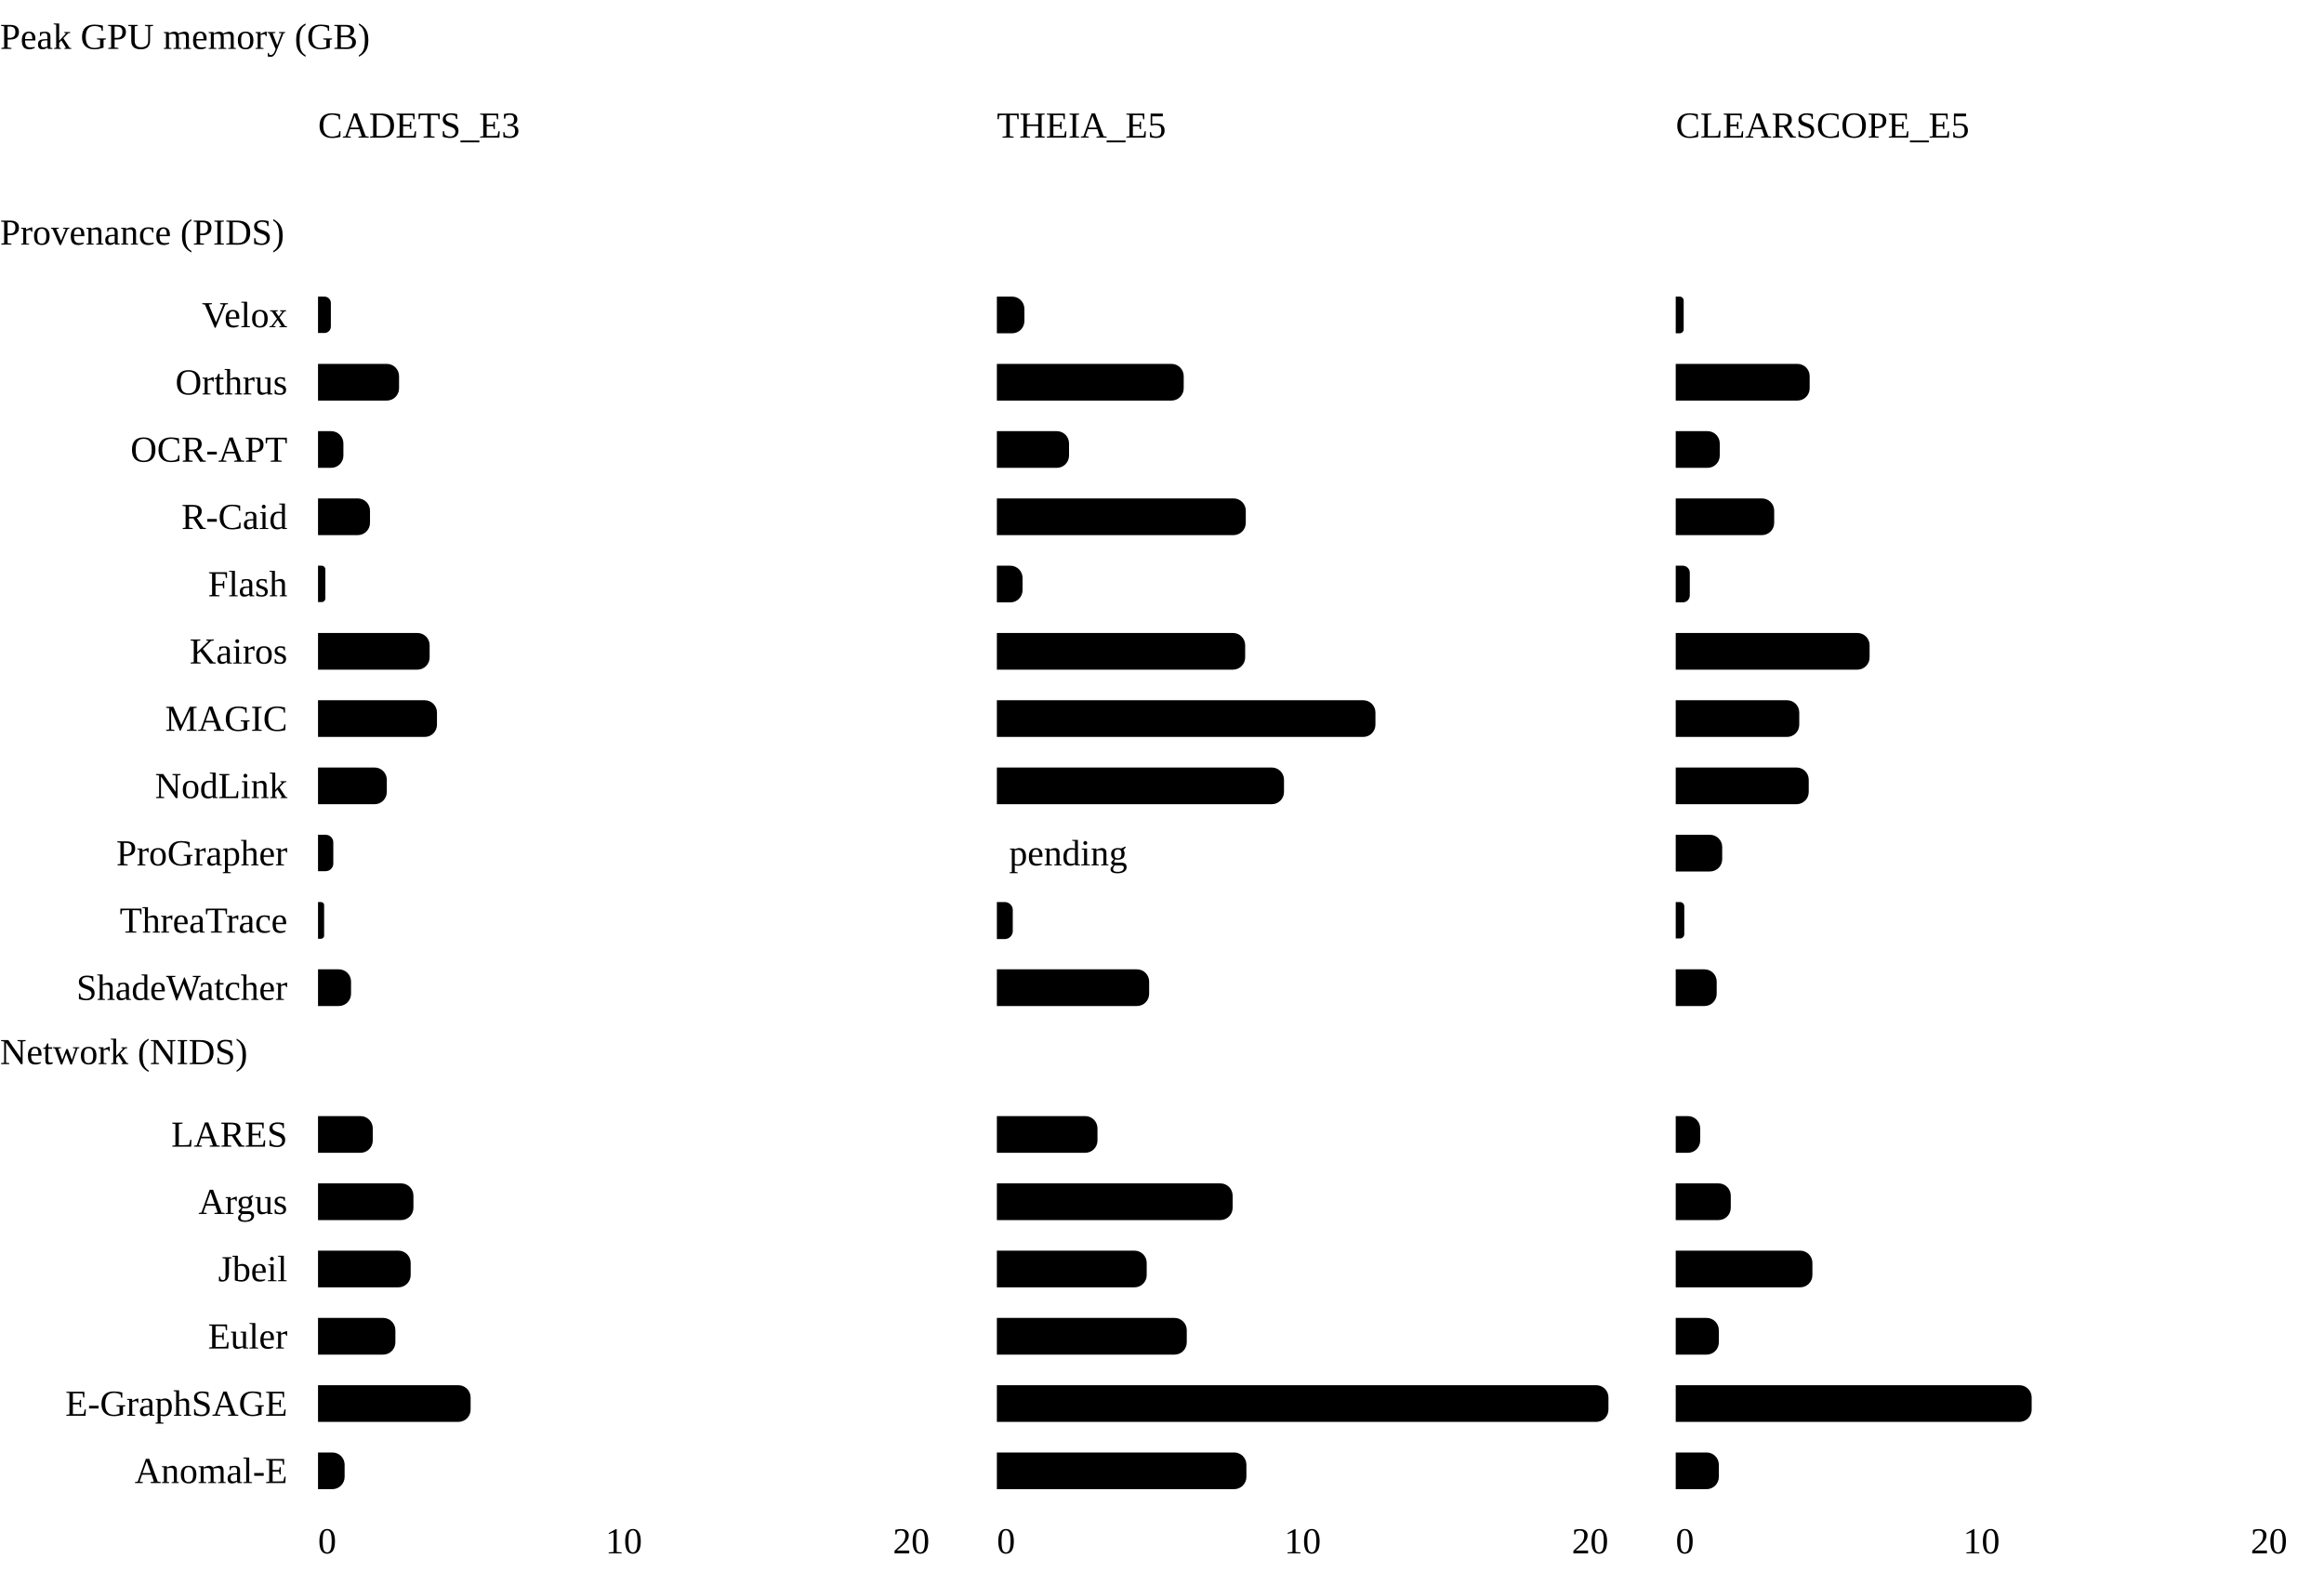
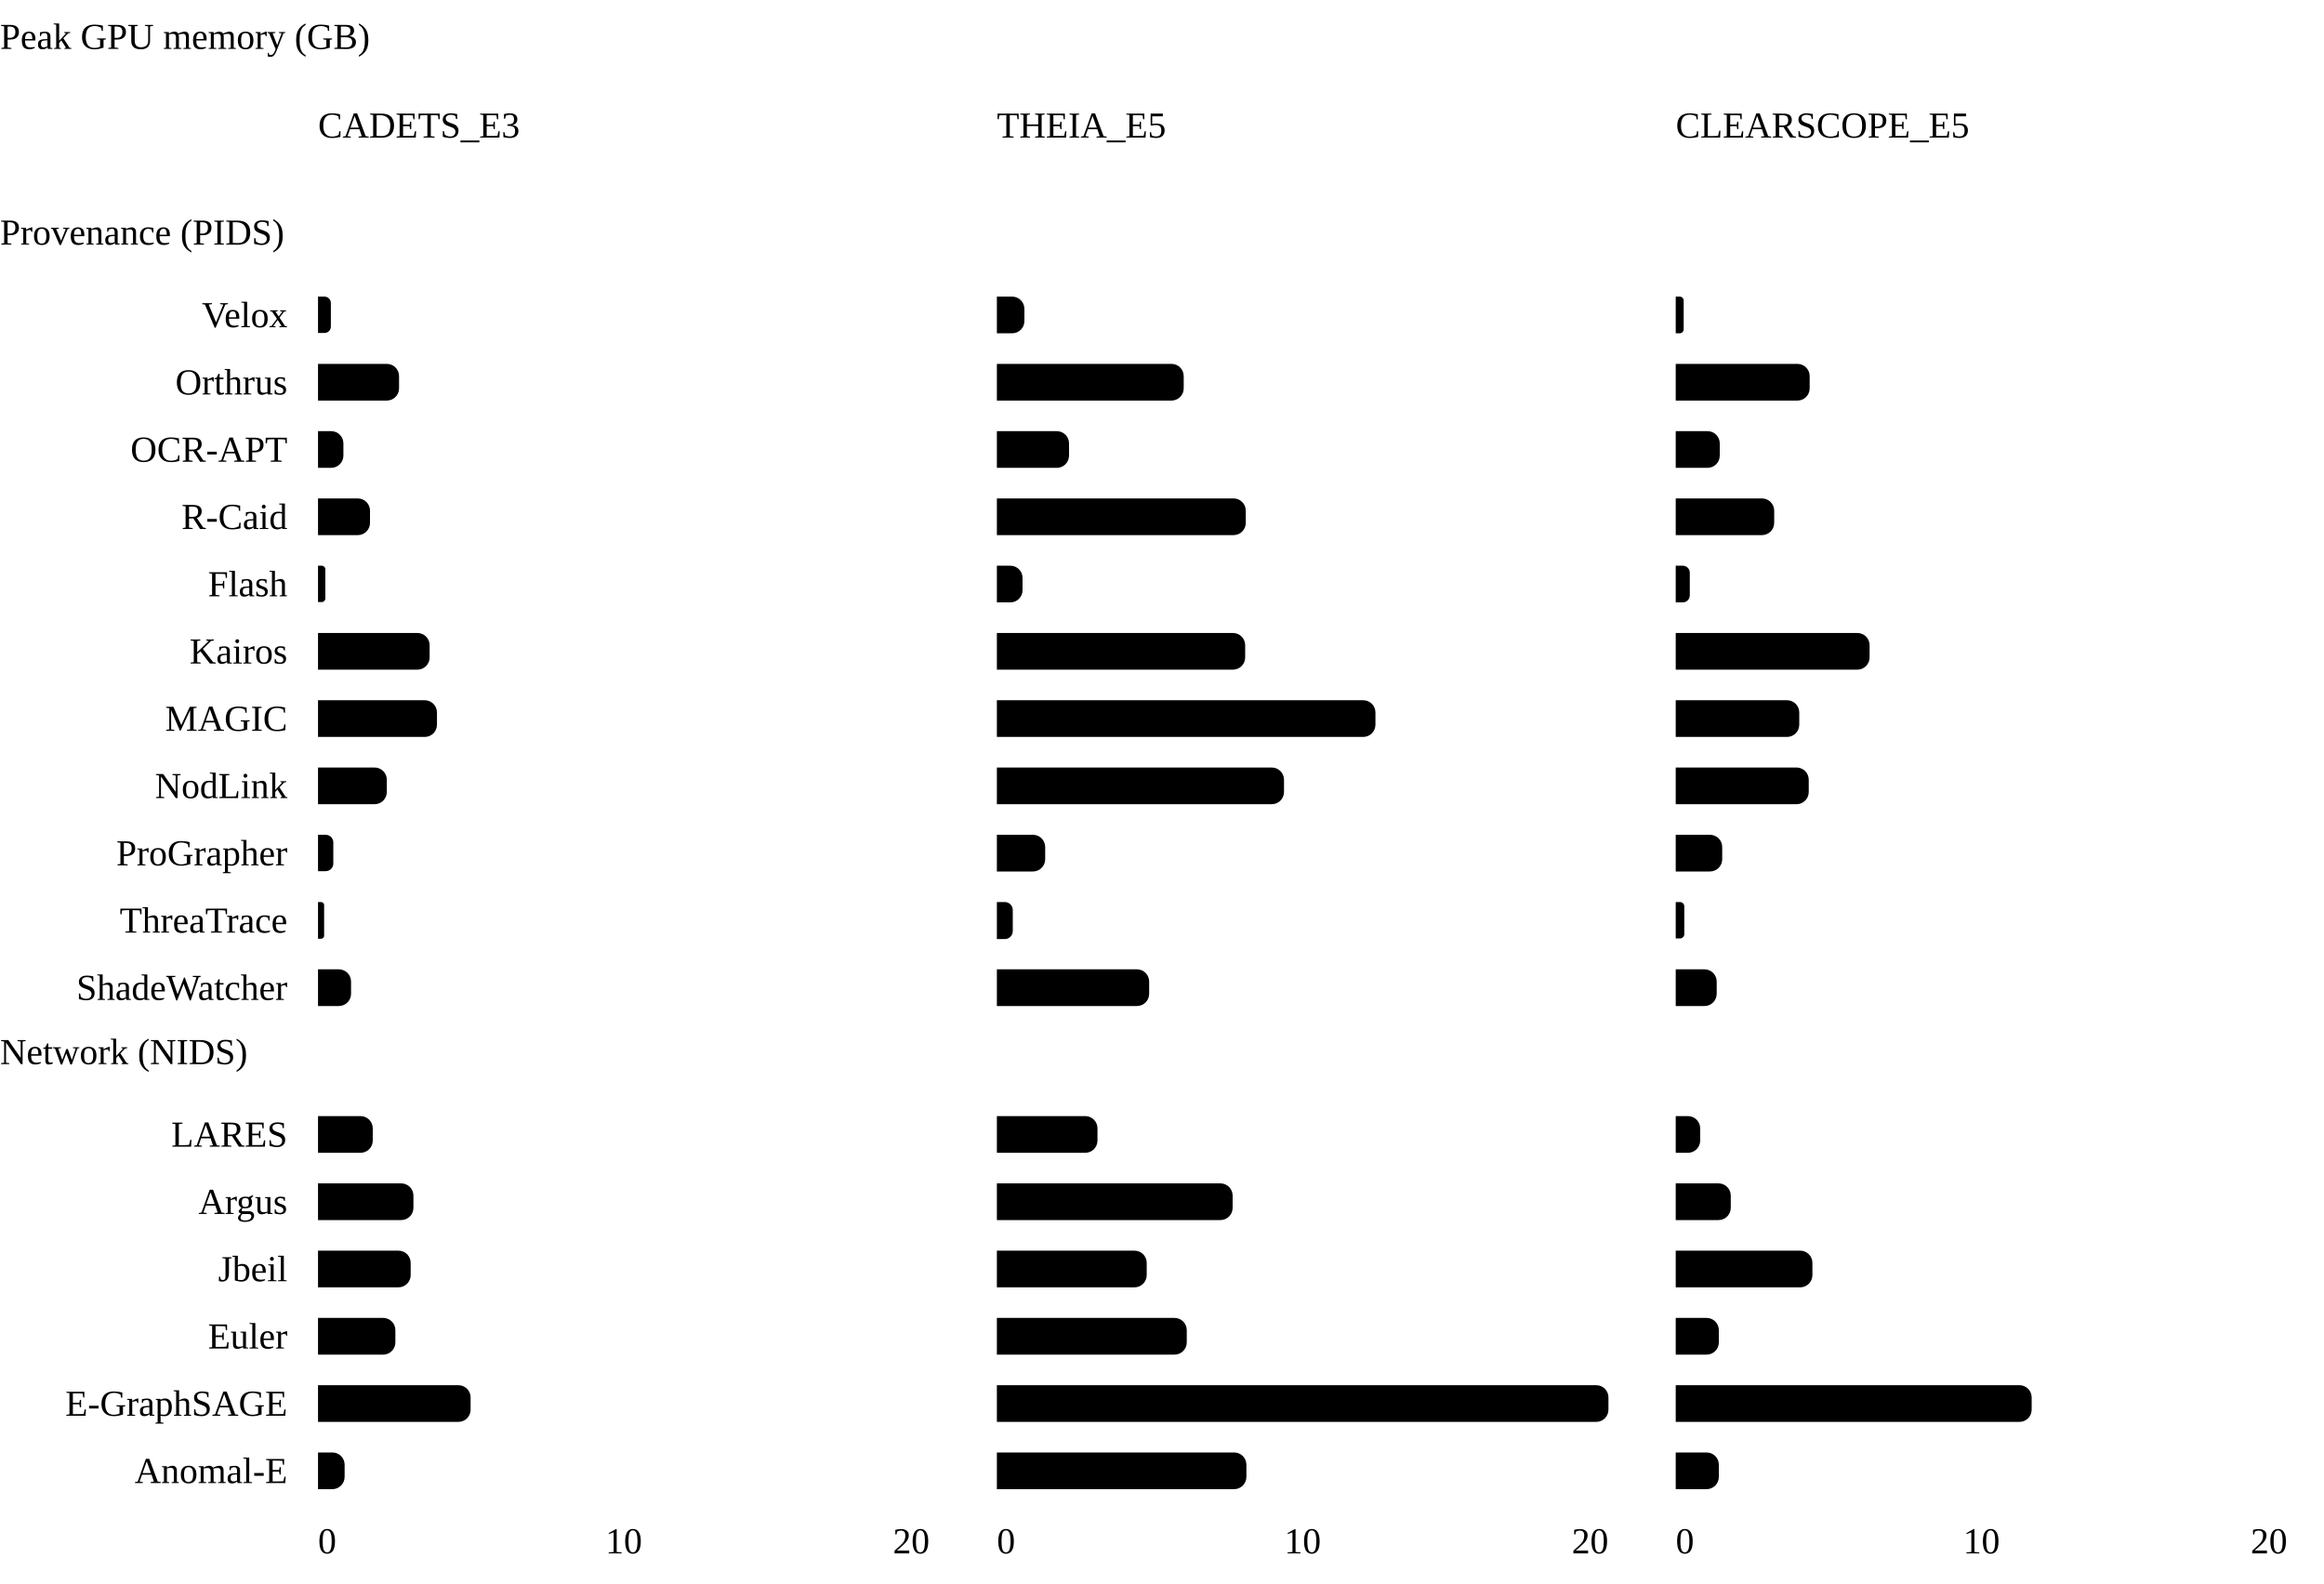
<svg class="pm-bench-chart" viewBox="0 0 760 518" role="img" aria-label="Peak GPU memory (GB) of each system, one panel per dataset: CADETS_E3, THEIA_E5, CLEARSCOPE_E5" preserveAspectRatio="xMinYMin meet">
  <text class="pm-bench-axis" x="0" y="16">Peak GPU memory (GB)</text>
  <text class="pm-bench-panel" x="104.0" y="45">CADETS_E3</text>
  <line class="pm-bench-base" x1="104.0" x2="104.0" y1="58" y2="492" />
  <text class="pm-bench-tick" x="104.0" y="508" text-anchor="start">0</text>
  <line class="pm-bench-grid" x1="204.0" x2="204.0" y1="58" y2="492" />
  <text class="pm-bench-tick" x="204.0" y="508" text-anchor="middle">10</text>
  <line class="pm-bench-grid" x1="304.0" x2="304.0" y1="58" y2="492" />
  <text class="pm-bench-tick" x="304.0" y="508" text-anchor="end">20</text>
  <text class="pm-bench-panel" x="326.0" y="45">THEIA_E5</text>
  <line class="pm-bench-base" x1="326.0" x2="326.0" y1="58" y2="492" />
  <text class="pm-bench-tick" x="326.0" y="508" text-anchor="start">0</text>
  <line class="pm-bench-grid" x1="426.0" x2="426.0" y1="58" y2="492" />
  <text class="pm-bench-tick" x="426.0" y="508" text-anchor="middle">10</text>
  <line class="pm-bench-grid" x1="526.0" x2="526.0" y1="58" y2="492" />
  <text class="pm-bench-tick" x="526.0" y="508" text-anchor="end">20</text>
  <text class="pm-bench-panel" x="548.0" y="45">CLEARSCOPE_E5</text>
  <line class="pm-bench-base" x1="548.0" x2="548.0" y1="58" y2="492" />
  <text class="pm-bench-tick" x="548.0" y="508" text-anchor="start">0</text>
  <line class="pm-bench-grid" x1="648.0" x2="648.0" y1="58" y2="492" />
  <text class="pm-bench-tick" x="648.0" y="508" text-anchor="middle">10</text>
  <line class="pm-bench-grid" x1="748.0" x2="748.0" y1="58" y2="492" />
  <text class="pm-bench-tick" x="748.0" y="508" text-anchor="end">20</text>
  <text class="pm-bench-family pm-bench-family--prov" x="0" y="80">Provenance (PIDS)</text>
  <text class="pm-bench-label" x="94" y="107.0" text-anchor="end">Velox</text>
  <g class="pm-bench-hit" data-tip="Velox on CADETS_E3: 0.4 GB" role="img" aria-label="Velox on CADETS_E3: 0.4 GB">
    <rect x="104.0" y="92.0" width="200.0" height="22" fill="transparent" />
    <path class="pm-bench-bar pm-single" d="M104.0 97.0h2.1a2.1 2.1 0 0 1 2.1 2.1v7.7a2.1 2.1 0 0 1 -2.1 2.1h-2.1Z" />
  </g>
  <g class="pm-bench-hit" data-tip="Velox on THEIA_E5: 0.9 GB" role="img" aria-label="Velox on THEIA_E5: 0.9 GB">
    <rect x="326.0" y="92.0" width="200.0" height="22" fill="transparent" />
    <path class="pm-bench-bar pm-single" d="M326.0 97.0h5.0a4.0 4.0 0 0 1 4.0 4.0v4.0a4.0 4.0 0 0 1 -4.0 4.0h-5.0Z" />
  </g>
  <g class="pm-bench-hit" data-tip="Velox on CLEARSCOPE_E5: 0.3 GB" role="img" aria-label="Velox on CLEARSCOPE_E5: 0.3 GB">
    <rect x="548.0" y="92.0" width="200.0" height="22" fill="transparent" />
    <path class="pm-bench-bar pm-single" d="M548.0 97.0h1.3a1.3 1.3 0 0 1 1.3 1.3v9.4a1.3 1.3 0 0 1 -1.3 1.3h-1.3Z" />
  </g>
  <text class="pm-bench-label" x="94" y="129.0" text-anchor="end">Orthrus</text>
  <g class="pm-bench-hit" data-tip="Orthrus on CADETS_E3: 2.6 GB" role="img" aria-label="Orthrus on CADETS_E3: 2.6 GB">
    <rect x="104.0" y="114.0" width="200.0" height="22" fill="transparent" />
    <path class="pm-bench-bar pm-single" d="M104.0 119.0h22.5a4.0 4.0 0 0 1 4.0 4.0v4.0a4.0 4.0 0 0 1 -4.0 4.0h-22.5Z" />
  </g>
  <g class="pm-bench-hit" data-tip="Orthrus on THEIA_E5: 6.1 GB" role="img" aria-label="Orthrus on THEIA_E5: 6.1 GB">
    <rect x="326.0" y="114.0" width="200.0" height="22" fill="transparent" />
    <path class="pm-bench-bar pm-single" d="M326.0 119.0h57.1a4.0 4.0 0 0 1 4.0 4.0v4.0a4.0 4.0 0 0 1 -4.0 4.0h-57.1Z" />
  </g>
  <g class="pm-bench-hit" data-tip="Orthrus on CLEARSCOPE_E5: 4.4 GB" role="img" aria-label="Orthrus on CLEARSCOPE_E5: 4.4 GB">
    <rect x="548.0" y="114.0" width="200.0" height="22" fill="transparent" />
    <path class="pm-bench-bar pm-single" d="M548.0 119.0h39.8a4.0 4.0 0 0 1 4.0 4.0v4.0a4.0 4.0 0 0 1 -4.0 4.0h-39.8Z" />
  </g>
  <text class="pm-bench-label" x="94" y="151.0" text-anchor="end">OCR-APT</text>
  <g class="pm-bench-hit" data-tip="OCR-APT on CADETS_E3: 0.8 GB" role="img" aria-label="OCR-APT on CADETS_E3: 0.8 GB">
    <rect x="104.0" y="136.0" width="200.0" height="22" fill="transparent" />
    <path class="pm-bench-bar pm-single" d="M104.0 141.0h4.3a4.0 4.0 0 0 1 4.0 4.0v4.0a4.0 4.0 0 0 1 -4.0 4.0h-4.3Z" />
  </g>
  <g class="pm-bench-hit" data-tip="OCR-APT on THEIA_E5: 2.4 GB" role="img" aria-label="OCR-APT on THEIA_E5: 2.4 GB">
    <rect x="326.0" y="136.0" width="200.0" height="22" fill="transparent" />
    <path class="pm-bench-bar pm-single" d="M326.0 141.0h19.6a4.0 4.0 0 0 1 4.0 4.0v4.0a4.0 4.0 0 0 1 -4.0 4.0h-19.6Z" />
  </g>
  <g class="pm-bench-hit" data-tip="OCR-APT on CLEARSCOPE_E5: 1.4 GB" role="img" aria-label="OCR-APT on CLEARSCOPE_E5: 1.4 GB">
    <rect x="548.0" y="136.0" width="200.0" height="22" fill="transparent" />
    <path class="pm-bench-bar pm-single" d="M548.0 141.0h10.4a4.0 4.0 0 0 1 4.0 4.0v4.0a4.0 4.0 0 0 1 -4.0 4.0h-10.4Z" />
  </g>
  <text class="pm-bench-label" x="94" y="173.0" text-anchor="end">R-Caid</text>
  <g class="pm-bench-hit" data-tip="R-Caid on CADETS_E3: 1.7 GB" role="img" aria-label="R-Caid on CADETS_E3: 1.7 GB">
    <rect x="104.0" y="158.0" width="200.0" height="22" fill="transparent" />
    <path class="pm-bench-bar pm-single" d="M104.0 163.0h13.0a4.0 4.0 0 0 1 4.0 4.0v4.0a4.0 4.0 0 0 1 -4.0 4.0h-13.0Z" />
  </g>
  <g class="pm-bench-hit" data-tip="R-Caid on THEIA_E5: 8.1 GB" role="img" aria-label="R-Caid on THEIA_E5: 8.1 GB">
    <rect x="326.0" y="158.0" width="200.0" height="22" fill="transparent" />
    <path class="pm-bench-bar pm-single" d="M326.0 163.0h77.4a4.0 4.0 0 0 1 4.0 4.0v4.0a4.0 4.0 0 0 1 -4.0 4.0h-77.4Z" />
  </g>
  <g class="pm-bench-hit" data-tip="R-Caid on CLEARSCOPE_E5: 3.2 GB" role="img" aria-label="R-Caid on CLEARSCOPE_E5: 3.2 GB">
    <rect x="548.0" y="158.0" width="200.0" height="22" fill="transparent" />
    <path class="pm-bench-bar pm-single" d="M548.0 163.0h28.2a4.0 4.0 0 0 1 4.0 4.0v4.0a4.0 4.0 0 0 1 -4.0 4.0h-28.2Z" />
  </g>
  <text class="pm-bench-label" x="94" y="195.0" text-anchor="end">Flash</text>
  <g class="pm-bench-hit" data-tip="Flash on CADETS_E3: 0.2 GB" role="img" aria-label="Flash on CADETS_E3: 0.2 GB">
    <rect x="104.0" y="180.0" width="200.0" height="22" fill="transparent" />
    <path class="pm-bench-bar pm-single" d="M104.0 185.0h1.2a1.2 1.2 0 0 1 1.2 1.2v9.5a1.2 1.2 0 0 1 -1.2 1.2h-1.2Z" />
  </g>
  <g class="pm-bench-hit" data-tip="Flash on THEIA_E5: 0.8 GB" role="img" aria-label="Flash on THEIA_E5: 0.8 GB">
    <rect x="326.0" y="180.0" width="200.0" height="22" fill="transparent" />
    <path class="pm-bench-bar pm-single" d="M326.0 185.0h4.4a4.0 4.0 0 0 1 4.0 4.0v4.0a4.0 4.0 0 0 1 -4.0 4.0h-4.4Z" />
  </g>
  <g class="pm-bench-hit" data-tip="Flash on CLEARSCOPE_E5: 0.5 GB" role="img" aria-label="Flash on CLEARSCOPE_E5: 0.5 GB">
    <rect x="548.0" y="180.0" width="200.0" height="22" fill="transparent" />
    <path class="pm-bench-bar pm-single" d="M548.0 185.0h2.3a2.3 2.3 0 0 1 2.3 2.3v7.4a2.3 2.3 0 0 1 -2.3 2.3h-2.3Z" />
  </g>
  <text class="pm-bench-label" x="94" y="217.0" text-anchor="end">Kairos</text>
  <g class="pm-bench-hit" data-tip="Kairos on CADETS_E3: 3.6 GB" role="img" aria-label="Kairos on CADETS_E3: 3.6 GB">
    <rect x="104.0" y="202.0" width="200.0" height="22" fill="transparent" />
    <path class="pm-bench-bar pm-single" d="M104.0 207.0h32.5a4.0 4.0 0 0 1 4.0 4.0v4.0a4.0 4.0 0 0 1 -4.0 4.0h-32.5Z" />
  </g>
  <g class="pm-bench-hit" data-tip="Kairos on THEIA_E5: 8.1 GB" role="img" aria-label="Kairos on THEIA_E5: 8.1 GB">
    <rect x="326.0" y="202.0" width="200.0" height="22" fill="transparent" />
    <path class="pm-bench-bar pm-single" d="M326.0 207.0h77.2a4.0 4.0 0 0 1 4.0 4.0v4.0a4.0 4.0 0 0 1 -4.0 4.0h-77.2Z" />
  </g>
  <g class="pm-bench-hit" data-tip="Kairos on CLEARSCOPE_E5: 6.3 GB" role="img" aria-label="Kairos on CLEARSCOPE_E5: 6.3 GB">
    <rect x="548.0" y="202.0" width="200.0" height="22" fill="transparent" />
    <path class="pm-bench-bar pm-single" d="M548.0 207.0h59.4a4.0 4.0 0 0 1 4.0 4.0v4.0a4.0 4.0 0 0 1 -4.0 4.0h-59.4Z" />
  </g>
  <text class="pm-bench-label" x="94" y="239.0" text-anchor="end">MAGIC</text>
  <g class="pm-bench-hit" data-tip="MAGIC on CADETS_E3: 3.9 GB" role="img" aria-label="MAGIC on CADETS_E3: 3.9 GB">
    <rect x="104.0" y="224.0" width="200.0" height="22" fill="transparent" />
    <path class="pm-bench-bar pm-single" d="M104.0 229.0h34.9a4.0 4.0 0 0 1 4.0 4.0v4.0a4.0 4.0 0 0 1 -4.0 4.0h-34.9Z" />
  </g>
  <g class="pm-bench-hit" data-tip="MAGIC on THEIA_E5: 12.4 GB" role="img" aria-label="MAGIC on THEIA_E5: 12.4 GB">
    <rect x="326.0" y="224.0" width="200.0" height="22" fill="transparent" />
    <path class="pm-bench-bar pm-single" d="M326.0 229.0h119.8a4.0 4.0 0 0 1 4.0 4.0v4.0a4.0 4.0 0 0 1 -4.0 4.0h-119.8Z" />
  </g>
  <g class="pm-bench-hit" data-tip="MAGIC on CLEARSCOPE_E5: 4.0 GB" role="img" aria-label="MAGIC on CLEARSCOPE_E5: 4.0 GB">
    <rect x="548.0" y="224.0" width="200.0" height="22" fill="transparent" />
    <path class="pm-bench-bar pm-single" d="M548.0 229.0h36.4a4.0 4.0 0 0 1 4.0 4.0v4.0a4.0 4.0 0 0 1 -4.0 4.0h-36.4Z" />
  </g>
  <text class="pm-bench-label" x="94" y="261.0" text-anchor="end">NodLink</text>
  <g class="pm-bench-hit" data-tip="NodLink on CADETS_E3: 2.2 GB" role="img" aria-label="NodLink on CADETS_E3: 2.2 GB">
    <rect x="104.0" y="246.0" width="200.0" height="22" fill="transparent" />
    <path class="pm-bench-bar pm-single" d="M104.0 251.0h18.5a4.0 4.0 0 0 1 4.0 4.0v4.0a4.0 4.0 0 0 1 -4.0 4.0h-18.5Z" />
  </g>
  <g class="pm-bench-hit" data-tip="NodLink on THEIA_E5: 9.4 GB" role="img" aria-label="NodLink on THEIA_E5: 9.4 GB">
    <rect x="326.0" y="246.0" width="200.0" height="22" fill="transparent" />
    <path class="pm-bench-bar pm-single" d="M326.0 251.0h89.9a4.0 4.0 0 0 1 4.0 4.0v4.0a4.0 4.0 0 0 1 -4.0 4.0h-89.9Z" />
  </g>
  <g class="pm-bench-hit" data-tip="NodLink on CLEARSCOPE_E5: 4.3 GB" role="img" aria-label="NodLink on CLEARSCOPE_E5: 4.3 GB">
    <rect x="548.0" y="246.0" width="200.0" height="22" fill="transparent" />
    <path class="pm-bench-bar pm-single" d="M548.0 251.0h39.5a4.0 4.0 0 0 1 4.0 4.0v4.0a4.0 4.0 0 0 1 -4.0 4.0h-39.5Z" />
  </g>
  <text class="pm-bench-label" x="94" y="283.0" text-anchor="end">ProGrapher</text>
  <g class="pm-bench-hit" data-tip="ProGrapher on CADETS_E3: 0.5 GB" role="img" aria-label="ProGrapher on CADETS_E3: 0.5 GB">
    <rect x="104.0" y="268.0" width="200.0" height="22" fill="transparent" />
    <path class="pm-bench-bar pm-single" d="M104.0 273.0h2.5a2.5 2.5 0 0 1 2.5 2.5v6.9a2.5 2.5 0 0 1 -2.5 2.5h-2.5Z" />
  </g>
-   <text class="pm-bench-note" x="330.0" y="283.0">pending</text>
+   <g class="pm-bench-hit" data-tip="ProGrapher on THEIA_E5: 1.6 GB" role="img" aria-label="ProGrapher on THEIA_E5: 1.6 GB">
+     <rect x="326.0" y="268.0" width="200.0" height="22" fill="transparent" />
+     <path class="pm-bench-bar pm-single" d="M326.0 273.0h11.8a4.0 4.0 0 0 1 4.0 4.0v4.0a4.0 4.0 0 0 1 -4.0 4.0h-11.8Z" />
+   </g>
  <g class="pm-bench-hit" data-tip="ProGrapher on CLEARSCOPE_E5: 1.5 GB" role="img" aria-label="ProGrapher on CLEARSCOPE_E5: 1.5 GB">
    <rect x="548.0" y="268.0" width="200.0" height="22" fill="transparent" />
    <path class="pm-bench-bar pm-single" d="M548.0 273.0h11.2a4.0 4.0 0 0 1 4.0 4.0v4.0a4.0 4.0 0 0 1 -4.0 4.0h-11.2Z" />
  </g>
  <text class="pm-bench-label" x="94" y="305.0" text-anchor="end">ThreaTrace</text>
  <g class="pm-bench-hit" data-tip="ThreaTrace on CADETS_E3: 0.1 GB" role="img" aria-label="ThreaTrace on CADETS_E3: 0.1 GB">
    <rect x="104.0" y="290.0" width="200.0" height="22" fill="transparent" />
    <path class="pm-bench-bar pm-single" d="M104.0 295.0h1.0a1.0 1.0 0 0 1 1.0 1.0v10.0a1.0 1.0 0 0 1 -1.0 1.0h-1.0Z" />
  </g>
  <g class="pm-bench-hit" data-tip="ThreaTrace on THEIA_E5: 0.5 GB" role="img" aria-label="ThreaTrace on THEIA_E5: 0.5 GB">
    <rect x="326.0" y="290.0" width="200.0" height="22" fill="transparent" />
    <path class="pm-bench-bar pm-single" d="M326.0 295.0h2.6a2.6 2.6 0 0 1 2.6 2.6v6.9a2.6 2.6 0 0 1 -2.6 2.6h-2.6Z" />
  </g>
  <g class="pm-bench-hit" data-tip="ThreaTrace on CLEARSCOPE_E5: 0.3 GB" role="img" aria-label="ThreaTrace on CLEARSCOPE_E5: 0.3 GB">
    <rect x="548.0" y="290.0" width="200.0" height="22" fill="transparent" />
    <path class="pm-bench-bar pm-single" d="M548.0 295.0h1.4a1.4 1.4 0 0 1 1.4 1.4v9.1a1.4 1.4 0 0 1 -1.4 1.4h-1.4Z" />
  </g>
  <text class="pm-bench-label" x="94" y="327.0" text-anchor="end">ShadeWatcher</text>
  <g class="pm-bench-hit" data-tip="ShadeWatcher on CADETS_E3: 1.1 GB" role="img" aria-label="ShadeWatcher on CADETS_E3: 1.1 GB">
    <rect x="104.0" y="312.0" width="200.0" height="22" fill="transparent" />
    <path class="pm-bench-bar pm-single" d="M104.0 317.0h6.8a4.0 4.0 0 0 1 4.0 4.0v4.0a4.0 4.0 0 0 1 -4.0 4.0h-6.8Z" />
  </g>
  <g class="pm-bench-hit" data-tip="ShadeWatcher on THEIA_E5: 5.0 GB" role="img" aria-label="ShadeWatcher on THEIA_E5: 5.0 GB">
    <rect x="326.0" y="312.0" width="200.0" height="22" fill="transparent" />
    <path class="pm-bench-bar pm-single" d="M326.0 317.0h45.8a4.0 4.0 0 0 1 4.0 4.0v4.0a4.0 4.0 0 0 1 -4.0 4.0h-45.8Z" />
  </g>
  <g class="pm-bench-hit" data-tip="ShadeWatcher on CLEARSCOPE_E5: 1.3 GB" role="img" aria-label="ShadeWatcher on CLEARSCOPE_E5: 1.3 GB">
    <rect x="548.0" y="312.0" width="200.0" height="22" fill="transparent" />
    <path class="pm-bench-bar pm-single" d="M548.0 317.0h9.4a4.0 4.0 0 0 1 4.0 4.0v4.0a4.0 4.0 0 0 1 -4.0 4.0h-9.4Z" />
  </g>
  <text class="pm-bench-family pm-bench-family--net" x="0" y="348">Network (NIDS)</text>
  <text class="pm-bench-label" x="94" y="375.0" text-anchor="end">LARES</text>
  <g class="pm-bench-hit" data-tip="LARES on CADETS_E3: 1.8 GB" role="img" aria-label="LARES on CADETS_E3: 1.8 GB">
    <rect x="104.0" y="360.0" width="200.0" height="22" fill="transparent" />
    <path class="pm-bench-bar pm-single" d="M104.0 365.0h13.9a4.0 4.0 0 0 1 4.0 4.0v4.0a4.0 4.0 0 0 1 -4.0 4.0h-13.9Z" />
  </g>
  <g class="pm-bench-hit" data-tip="LARES on THEIA_E5: 3.3 GB" role="img" aria-label="LARES on THEIA_E5: 3.3 GB">
    <rect x="326.0" y="360.0" width="200.0" height="22" fill="transparent" />
    <path class="pm-bench-bar pm-single" d="M326.0 365.0h28.9a4.0 4.0 0 0 1 4.0 4.0v4.0a4.0 4.0 0 0 1 -4.0 4.0h-28.9Z" />
  </g>
  <g class="pm-bench-hit" data-tip="LARES on CLEARSCOPE_E5: 0.8 GB" role="img" aria-label="LARES on CLEARSCOPE_E5: 0.8 GB">
    <rect x="548.0" y="360.0" width="200.0" height="22" fill="transparent" />
    <path class="pm-bench-bar pm-single" d="M548.0 365.0h4.0a4.0 4.0 0 0 1 4.0 4.0v4.0a4.0 4.0 0 0 1 -4.0 4.0h-4.0Z" />
  </g>
  <text class="pm-bench-label" x="94" y="397.0" text-anchor="end">Argus</text>
  <g class="pm-bench-hit" data-tip="Argus on CADETS_E3: 3.1 GB" role="img" aria-label="Argus on CADETS_E3: 3.1 GB">
    <rect x="104.0" y="382.0" width="200.0" height="22" fill="transparent" />
    <path class="pm-bench-bar pm-single" d="M104.0 387.0h27.2a4.0 4.0 0 0 1 4.0 4.0v4.0a4.0 4.0 0 0 1 -4.0 4.0h-27.2Z" />
  </g>
  <g class="pm-bench-hit" data-tip="Argus on THEIA_E5: 7.7 GB" role="img" aria-label="Argus on THEIA_E5: 7.7 GB">
    <rect x="326.0" y="382.0" width="200.0" height="22" fill="transparent" />
    <path class="pm-bench-bar pm-single" d="M326.0 387.0h73.1a4.0 4.0 0 0 1 4.0 4.0v4.0a4.0 4.0 0 0 1 -4.0 4.0h-73.1Z" />
  </g>
  <g class="pm-bench-hit" data-tip="Argus on CLEARSCOPE_E5: 1.8 GB" role="img" aria-label="Argus on CLEARSCOPE_E5: 1.8 GB">
    <rect x="548.0" y="382.0" width="200.0" height="22" fill="transparent" />
    <path class="pm-bench-bar pm-single" d="M548.0 387.0h14.0a4.0 4.0 0 0 1 4.0 4.0v4.0a4.0 4.0 0 0 1 -4.0 4.0h-14.0Z" />
  </g>
  <text class="pm-bench-label" x="94" y="419.0" text-anchor="end">Jbeil</text>
  <g class="pm-bench-hit" data-tip="Jbeil on CADETS_E3: 3.0 GB" role="img" aria-label="Jbeil on CADETS_E3: 3.0 GB">
    <rect x="104.0" y="404.0" width="200.0" height="22" fill="transparent" />
    <path class="pm-bench-bar pm-single" d="M104.0 409.0h26.3a4.0 4.0 0 0 1 4.0 4.0v4.0a4.0 4.0 0 0 1 -4.0 4.0h-26.3Z" />
  </g>
  <g class="pm-bench-hit" data-tip="Jbeil on THEIA_E5: 4.9 GB" role="img" aria-label="Jbeil on THEIA_E5: 4.9 GB">
    <rect x="326.0" y="404.0" width="200.0" height="22" fill="transparent" />
    <path class="pm-bench-bar pm-single" d="M326.0 409.0h45.0a4.0 4.0 0 0 1 4.0 4.0v4.0a4.0 4.0 0 0 1 -4.0 4.0h-45.0Z" />
  </g>
  <g class="pm-bench-hit" data-tip="Jbeil on CLEARSCOPE_E5: 4.5 GB" role="img" aria-label="Jbeil on CLEARSCOPE_E5: 4.5 GB">
    <rect x="548.0" y="404.0" width="200.0" height="22" fill="transparent" />
    <path class="pm-bench-bar pm-single" d="M548.0 409.0h40.7a4.0 4.0 0 0 1 4.0 4.0v4.0a4.0 4.0 0 0 1 -4.0 4.0h-40.7Z" />
  </g>
  <text class="pm-bench-label" x="94" y="441.0" text-anchor="end">Euler</text>
  <g class="pm-bench-hit" data-tip="Euler on CADETS_E3: 2.5 GB" role="img" aria-label="Euler on CADETS_E3: 2.5 GB">
    <rect x="104.0" y="426.0" width="200.0" height="22" fill="transparent" />
    <path class="pm-bench-bar pm-single" d="M104.0 431.0h21.3a4.0 4.0 0 0 1 4.0 4.0v4.0a4.0 4.0 0 0 1 -4.0 4.0h-21.3Z" />
  </g>
  <g class="pm-bench-hit" data-tip="Euler on THEIA_E5: 6.2 GB" role="img" aria-label="Euler on THEIA_E5: 6.2 GB">
    <rect x="326.0" y="426.0" width="200.0" height="22" fill="transparent" />
    <path class="pm-bench-bar pm-single" d="M326.0 431.0h58.1a4.0 4.0 0 0 1 4.0 4.0v4.0a4.0 4.0 0 0 1 -4.0 4.0h-58.1Z" />
  </g>
  <g class="pm-bench-hit" data-tip="Euler on CLEARSCOPE_E5: 1.4 GB" role="img" aria-label="Euler on CLEARSCOPE_E5: 1.4 GB">
    <rect x="548.0" y="426.0" width="200.0" height="22" fill="transparent" />
    <path class="pm-bench-bar pm-single" d="M548.0 431.0h10.1a4.0 4.0 0 0 1 4.0 4.0v4.0a4.0 4.0 0 0 1 -4.0 4.0h-10.1Z" />
  </g>
  <text class="pm-bench-label" x="94" y="463.0" text-anchor="end">E-GraphSAGE</text>
  <g class="pm-bench-hit" data-tip="E-GraphSAGE on CADETS_E3: 5.0 GB" role="img" aria-label="E-GraphSAGE on CADETS_E3: 5.0 GB">
    <rect x="104.0" y="448.0" width="200.0" height="22" fill="transparent" />
    <path class="pm-bench-bar pm-single" d="M104.0 453.0h45.9a4.0 4.0 0 0 1 4.0 4.0v4.0a4.0 4.0 0 0 1 -4.0 4.0h-45.9Z" />
  </g>
  <g class="pm-bench-hit" data-tip="E-GraphSAGE on THEIA_E5: 31.4 GB" role="img" aria-label="E-GraphSAGE on THEIA_E5: 31.4 GB">
    <rect x="326.0" y="448.0" width="200.0" height="22" fill="transparent" />
    <path class="pm-bench-bar pm-single" d="M326.0 453.0h196.0a4.0 4.0 0 0 1 4.0 4.0v4.0a4.0 4.0 0 0 1 -4.0 4.0h-196.0Z" />
    <path class="pm-bench-break" d="M514.0 467.0l4 -16M518.0 467.0l4 -16" />
  </g>
  <g class="pm-bench-hit" data-tip="E-GraphSAGE on CLEARSCOPE_E5: 11.6 GB" role="img" aria-label="E-GraphSAGE on CLEARSCOPE_E5: 11.6 GB">
    <rect x="548.0" y="448.0" width="200.0" height="22" fill="transparent" />
    <path class="pm-bench-bar pm-single" d="M548.0 453.0h112.4a4.0 4.0 0 0 1 4.0 4.0v4.0a4.0 4.0 0 0 1 -4.0 4.0h-112.4Z" />
  </g>
  <text class="pm-bench-label" x="94" y="485.0" text-anchor="end">Anomal-E</text>
  <g class="pm-bench-hit" data-tip="Anomal-E on CADETS_E3: 0.9 GB" role="img" aria-label="Anomal-E on CADETS_E3: 0.9 GB">
    <rect x="104.0" y="470.0" width="200.0" height="22" fill="transparent" />
    <path class="pm-bench-bar pm-single" d="M104.0 475.0h4.7a4.0 4.0 0 0 1 4.0 4.0v4.0a4.0 4.0 0 0 1 -4.0 4.0h-4.7Z" />
  </g>
  <g class="pm-bench-hit" data-tip="Anomal-E on THEIA_E5: 8.2 GB" role="img" aria-label="Anomal-E on THEIA_E5: 8.2 GB">
    <rect x="326.0" y="470.0" width="200.0" height="22" fill="transparent" />
    <path class="pm-bench-bar pm-single" d="M326.0 475.0h77.6a4.0 4.0 0 0 1 4.0 4.0v4.0a4.0 4.0 0 0 1 -4.0 4.0h-77.6Z" />
  </g>
  <g class="pm-bench-hit" data-tip="Anomal-E on CLEARSCOPE_E5: 1.4 GB" role="img" aria-label="Anomal-E on CLEARSCOPE_E5: 1.4 GB">
    <rect x="548.0" y="470.0" width="200.0" height="22" fill="transparent" />
    <path class="pm-bench-bar pm-single" d="M548.0 475.0h10.1a4.0 4.0 0 0 1 4.0 4.0v4.0a4.0 4.0 0 0 1 -4.0 4.0h-10.1Z" />
  </g>
</svg>
